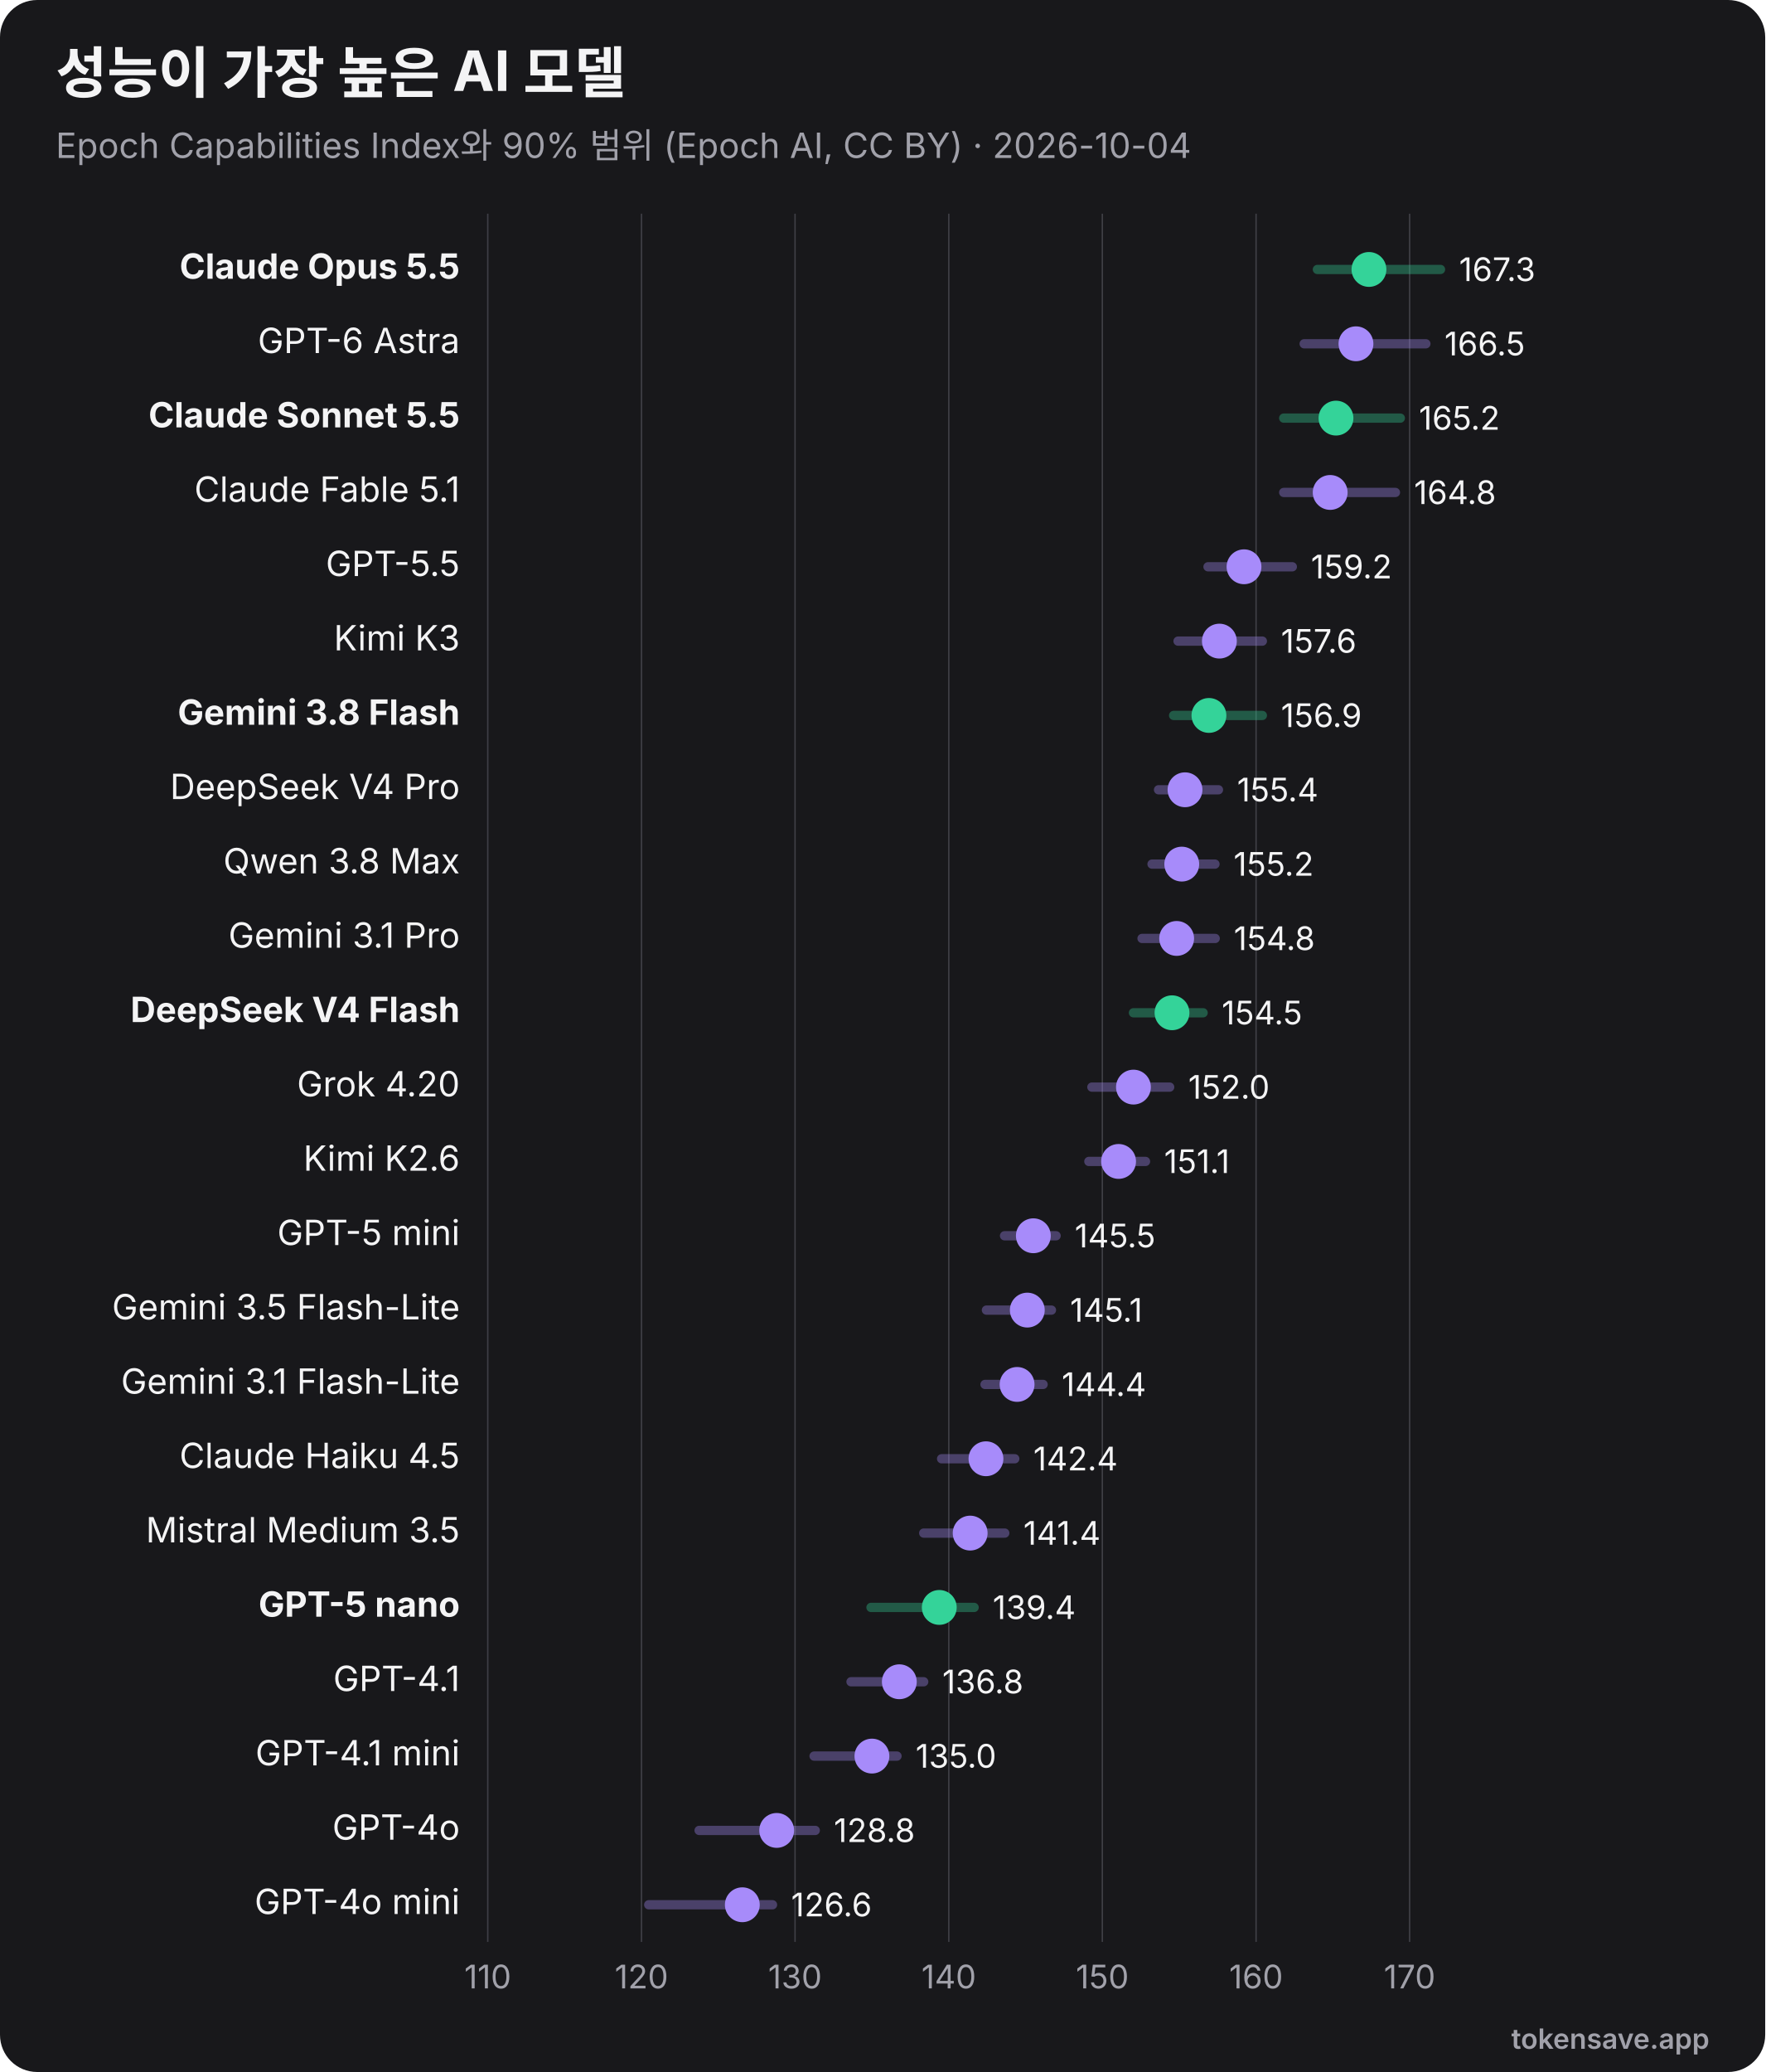
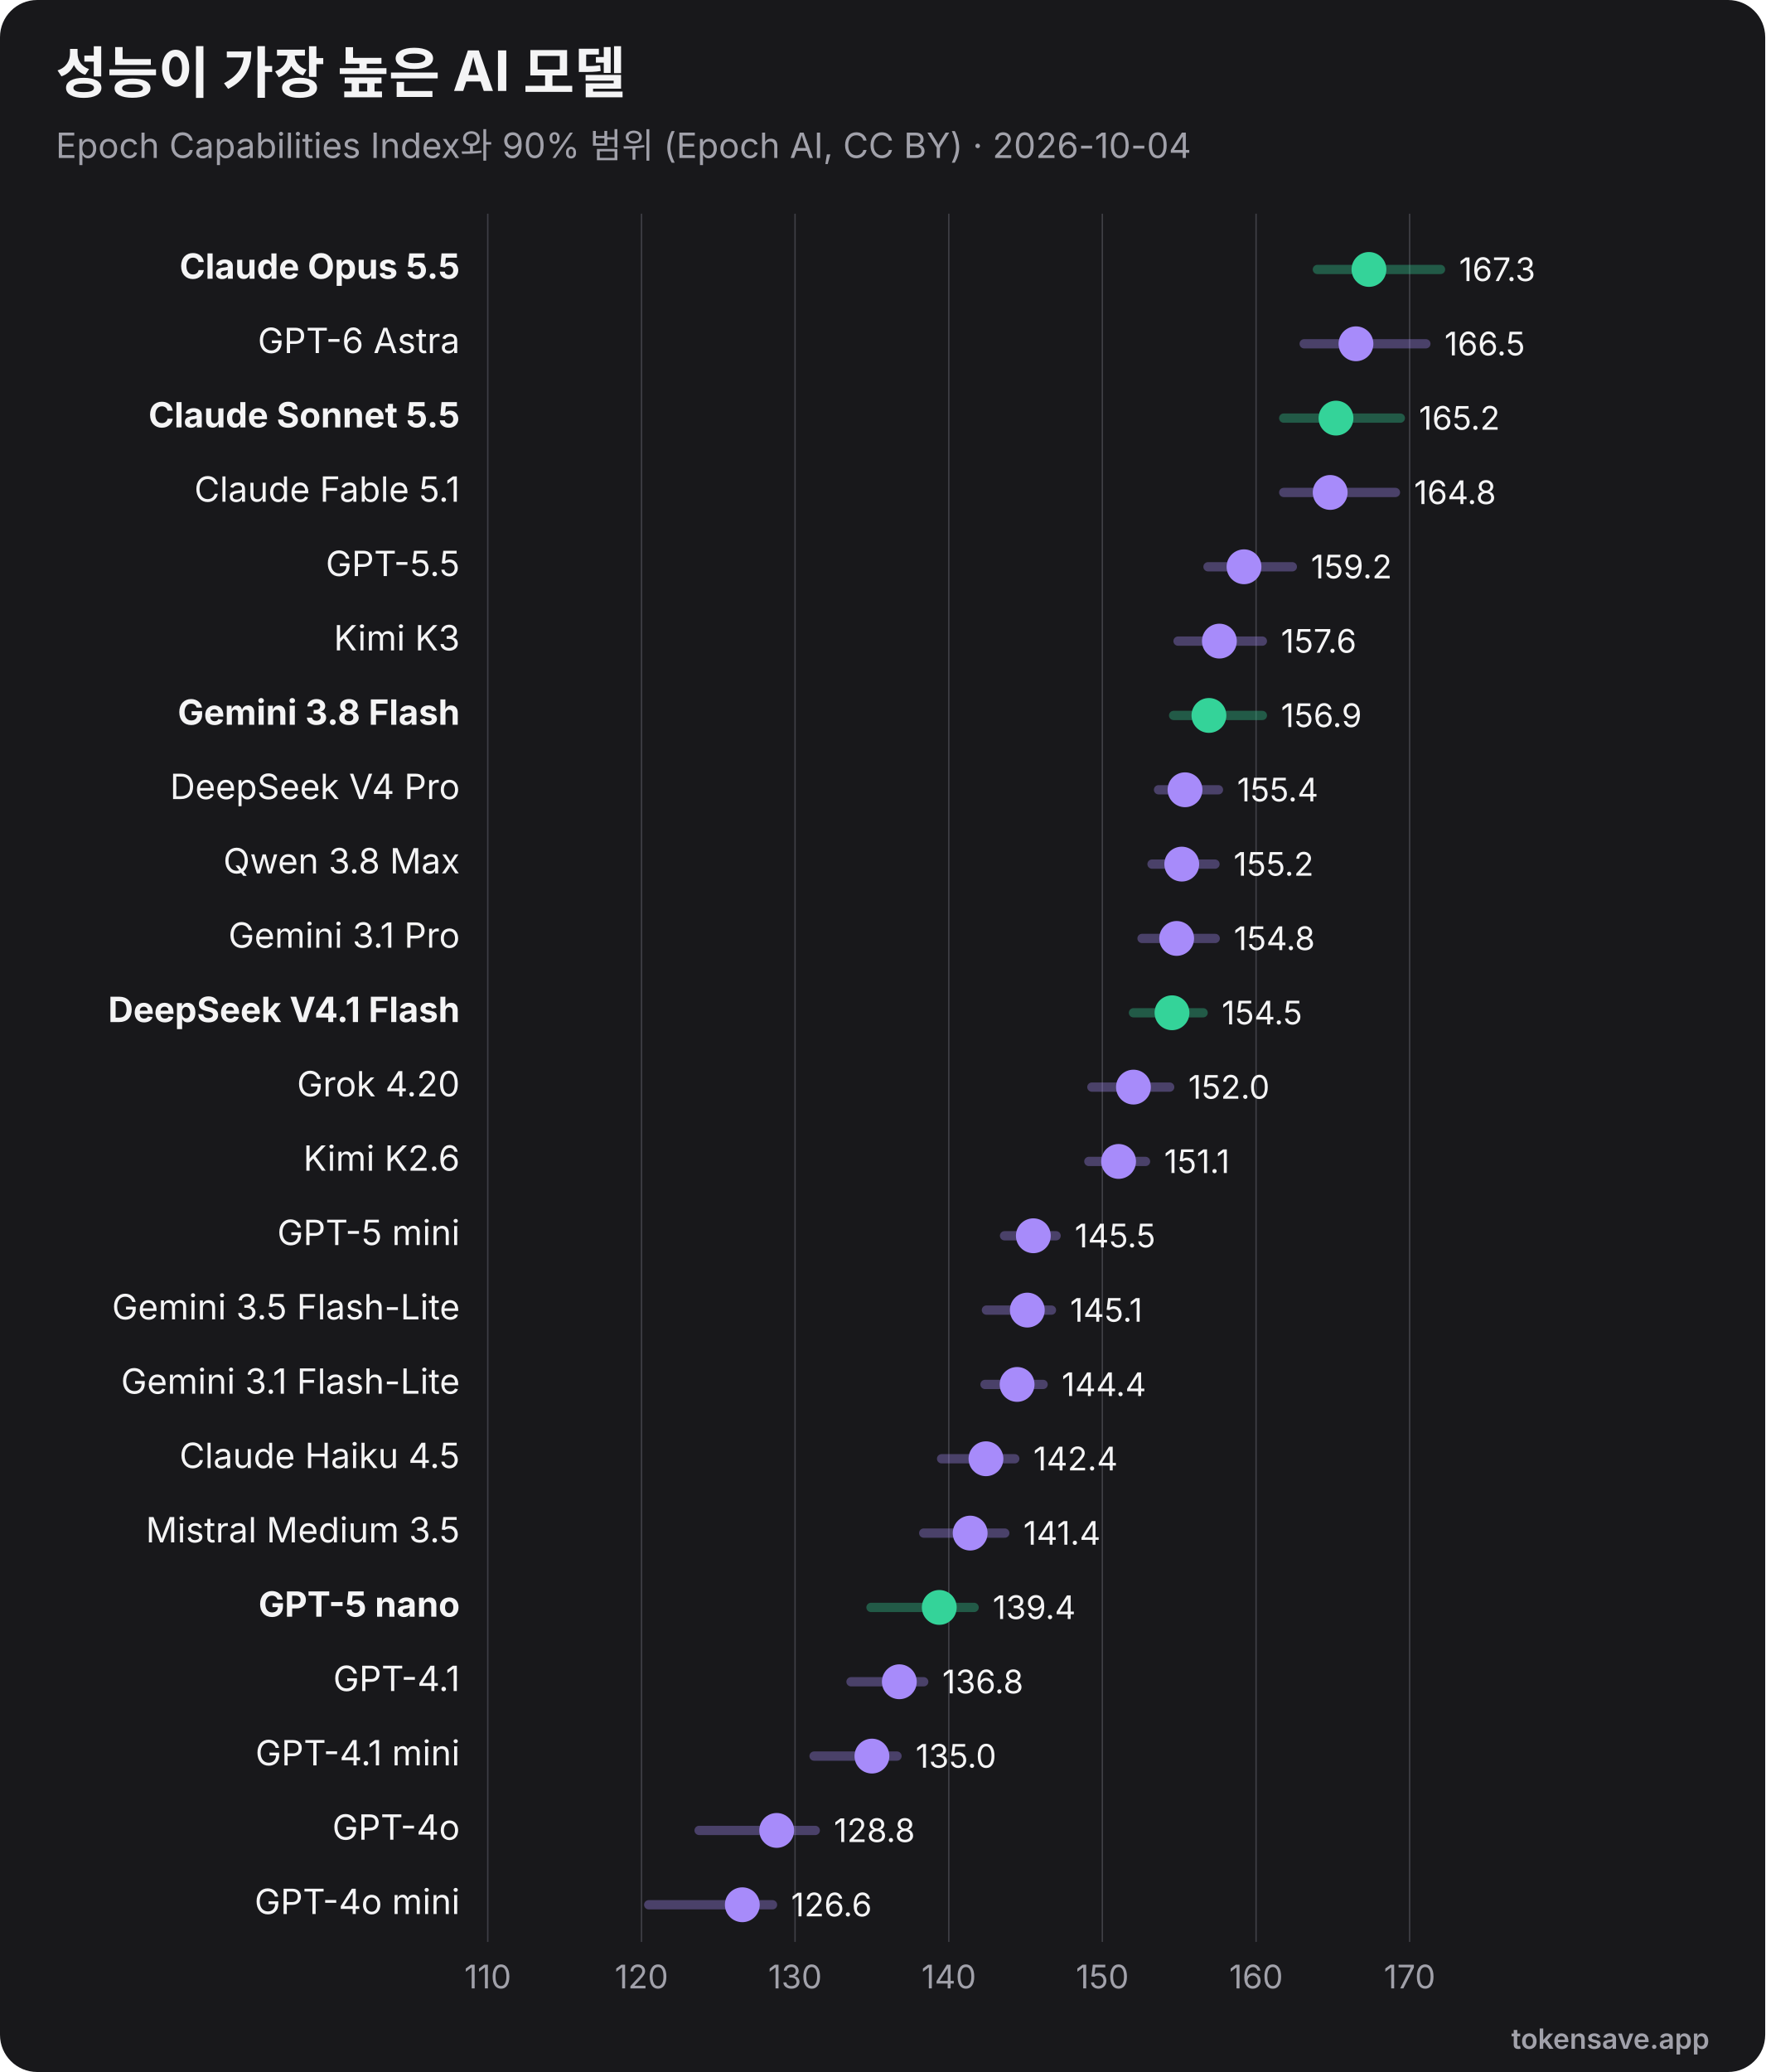
<svg xmlns="http://www.w3.org/2000/svg" viewBox="0 0 760 892" width="760" height="892" role="img" font-family="Inter, 'Segoe UI', Helvetica, Arial, sans-serif">
  <rect width="760" height="892" rx="16" fill="#18181b" />
  <text x="24" y="40" font-size="24" font-weight="700" fill="#f4f4f5">성능이 가장 높은 AI 모델</text>
  <text x="24" y="68" font-size="15" fill="#a1a1aa">Epoch Capabilities Index와 90% 범위 (Epoch AI, CC BY) · 2026-10-04</text>
  <line x1="210.0" y1="92" x2="210.0" y2="836" stroke="#3f3f46" stroke-width="0.6" />
  <text x="210.0" y="856" text-anchor="middle" font-size="14" fill="#a1a1aa">110</text>
  <line x1="276.2" y1="92" x2="276.2" y2="836" stroke="#3f3f46" stroke-width="0.6" />
  <text x="276.2" y="856" text-anchor="middle" font-size="14" fill="#a1a1aa">120</text>
  <line x1="342.3" y1="92" x2="342.3" y2="836" stroke="#3f3f46" stroke-width="0.6" />
  <text x="342.3" y="856" text-anchor="middle" font-size="14" fill="#a1a1aa">130</text>
  <line x1="408.5" y1="92" x2="408.5" y2="836" stroke="#3f3f46" stroke-width="0.6" />
  <text x="408.5" y="856" text-anchor="middle" font-size="14" fill="#a1a1aa">140</text>
  <line x1="474.6" y1="92" x2="474.6" y2="836" stroke="#3f3f46" stroke-width="0.6" />
  <text x="474.6" y="856" text-anchor="middle" font-size="14" fill="#a1a1aa">150</text>
  <line x1="540.8" y1="92" x2="540.8" y2="836" stroke="#3f3f46" stroke-width="0.6" />
  <text x="540.8" y="856" text-anchor="middle" font-size="14" fill="#a1a1aa">160</text>
  <line x1="606.9" y1="92" x2="606.9" y2="836" stroke="#3f3f46" stroke-width="0.6" />
  <text x="606.9" y="856" text-anchor="middle" font-size="14" fill="#a1a1aa">170</text>
  <text x="198" y="120.0" text-anchor="end" font-size="15" font-weight="700" fill="#f4f4f5">Claude Opus 5.5</text>
  <line x1="567.2" y1="116.0" x2="620.2" y2="116.0" stroke="#34d399" stroke-width="4" opacity="0.35" stroke-linecap="round" />
  <circle cx="589.4" cy="116.0" r="7.5" fill="#34d399" />
  <text x="628.2" y="121.0" font-size="14" fill="#f4f4f5">167.3</text>
  <text x="198" y="152.0" text-anchor="end" font-size="15" font-weight="400" fill="#f4f4f5">GPT-6 Astra</text>
  <line x1="561.5" y1="148.0" x2="613.9" y2="148.0" stroke="#a78bfa" stroke-width="4" opacity="0.35" stroke-linecap="round" />
  <circle cx="583.8" cy="148.0" r="7.5" fill="#a78bfa" />
  <text x="621.9" y="153.0" font-size="14" fill="#f4f4f5">166.5</text>
  <text x="198" y="184.0" text-anchor="end" font-size="15" font-weight="700" fill="#f4f4f5">Claude Sonnet 5.5</text>
  <line x1="552.7" y1="180.0" x2="602.9" y2="180.0" stroke="#34d399" stroke-width="4" opacity="0.35" stroke-linecap="round" />
  <circle cx="575.2" cy="180.0" r="7.5" fill="#34d399" />
  <text x="610.9" y="185.0" font-size="14" fill="#f4f4f5">165.2</text>
  <text x="198" y="216.0" text-anchor="end" font-size="15" font-weight="400" fill="#f4f4f5">Claude Fable 5.1</text>
  <line x1="552.7" y1="212.0" x2="600.8" y2="212.0" stroke="#a78bfa" stroke-width="4" opacity="0.35" stroke-linecap="round" />
  <circle cx="572.7" cy="212.0" r="7.5" fill="#a78bfa" />
  <text x="608.8" y="217.0" font-size="14" fill="#f4f4f5">164.8</text>
  <text x="198" y="248.0" text-anchor="end" font-size="15" font-weight="400" fill="#f4f4f5">GPT-5.5</text>
  <line x1="520.1" y1="244.0" x2="556.4" y2="244.0" stroke="#a78bfa" stroke-width="4" opacity="0.35" stroke-linecap="round" />
  <circle cx="535.6" cy="244.0" r="7.5" fill="#a78bfa" />
  <text x="564.4" y="249.0" font-size="14" fill="#f4f4f5">159.2</text>
  <text x="198" y="280.0" text-anchor="end" font-size="15" font-weight="400" fill="#f4f4f5">Kimi K3</text>
  <line x1="507.2" y1="276.0" x2="543.5" y2="276.0" stroke="#a78bfa" stroke-width="4" opacity="0.35" stroke-linecap="round" />
  <circle cx="525.0" cy="276.0" r="7.5" fill="#a78bfa" />
  <text x="551.5" y="281.0" font-size="14" fill="#f4f4f5">157.6</text>
  <text x="198" y="312.0" text-anchor="end" font-size="15" font-weight="700" fill="#f4f4f5">Gemini 3.8 Flash</text>
  <line x1="505.3" y1="308.0" x2="543.5" y2="308.0" stroke="#34d399" stroke-width="4" opacity="0.35" stroke-linecap="round" />
  <circle cx="520.5" cy="308.0" r="7.5" fill="#34d399" />
  <text x="551.5" y="313.0" font-size="14" fill="#f4f4f5">156.9</text>
  <text x="198" y="344.0" text-anchor="end" font-size="15" font-weight="400" fill="#f4f4f5">DeepSeek V4 Pro</text>
  <line x1="498.8" y1="340.0" x2="524.6" y2="340.0" stroke="#a78bfa" stroke-width="4" opacity="0.35" stroke-linecap="round" />
  <circle cx="510.2" cy="340.0" r="7.5" fill="#a78bfa" />
  <text x="532.6" y="345.0" font-size="14" fill="#f4f4f5">155.4</text>
  <text x="198" y="376.0" text-anchor="end" font-size="15" font-weight="400" fill="#f4f4f5">Qwen 3.8 Max</text>
  <line x1="496.0" y1="372.0" x2="523.1" y2="372.0" stroke="#a78bfa" stroke-width="4" opacity="0.35" stroke-linecap="round" />
  <circle cx="508.8" cy="372.0" r="7.5" fill="#a78bfa" />
  <text x="531.1" y="377.0" font-size="14" fill="#f4f4f5">155.2</text>
  <text x="198" y="408.0" text-anchor="end" font-size="15" font-weight="400" fill="#f4f4f5">Gemini 3.1 Pro</text>
  <line x1="491.7" y1="404.0" x2="523.2" y2="404.0" stroke="#a78bfa" stroke-width="4" opacity="0.35" stroke-linecap="round" />
  <circle cx="506.6" cy="404.0" r="7.5" fill="#a78bfa" />
  <text x="531.2" y="409.0" font-size="14" fill="#f4f4f5">154.8</text>
-   <text x="198" y="440.0" text-anchor="end" font-size="15" font-weight="700" fill="#f4f4f5">DeepSeek V4 Flash</text>
+   <text x="198" y="440.0" text-anchor="end" font-size="15" font-weight="700" fill="#f4f4f5">DeepSeek V4.1 Flash</text>
  <line x1="488.0" y1="436.0" x2="518.0" y2="436.0" stroke="#34d399" stroke-width="4" opacity="0.35" stroke-linecap="round" />
  <circle cx="504.6" cy="436.0" r="7.5" fill="#34d399" />
  <text x="526.0" y="441.0" font-size="14" fill="#f4f4f5">154.5</text>
  <text x="198" y="472.0" text-anchor="end" font-size="15" font-weight="400" fill="#f4f4f5">Grok 4.20</text>
  <line x1="470.1" y1="468.0" x2="503.6" y2="468.0" stroke="#a78bfa" stroke-width="4" opacity="0.35" stroke-linecap="round" />
  <circle cx="488.0" cy="468.0" r="7.5" fill="#a78bfa" />
  <text x="511.6" y="473.0" font-size="14" fill="#f4f4f5">152.0</text>
  <text x="198" y="504.0" text-anchor="end" font-size="15" font-weight="400" fill="#f4f4f5">Kimi K2.6</text>
  <line x1="468.8" y1="500.0" x2="493.2" y2="500.0" stroke="#a78bfa" stroke-width="4" opacity="0.35" stroke-linecap="round" />
  <circle cx="481.6" cy="500.0" r="7.5" fill="#a78bfa" />
  <text x="501.2" y="505.0" font-size="14" fill="#f4f4f5">151.1</text>
  <text x="198" y="536.0" text-anchor="end" font-size="15" font-weight="400" fill="#f4f4f5">GPT-5 mini</text>
  <line x1="432.5" y1="532.0" x2="454.7" y2="532.0" stroke="#a78bfa" stroke-width="4" opacity="0.35" stroke-linecap="round" />
  <circle cx="444.9" cy="532.0" r="7.5" fill="#a78bfa" />
  <text x="462.7" y="537.0" font-size="14" fill="#f4f4f5">145.5</text>
  <text x="198" y="568.0" text-anchor="end" font-size="15" font-weight="400" fill="#f4f4f5">Gemini 3.5 Flash-Lite</text>
  <line x1="424.7" y1="564.0" x2="452.7" y2="564.0" stroke="#a78bfa" stroke-width="4" opacity="0.35" stroke-linecap="round" />
  <circle cx="442.3" cy="564.0" r="7.5" fill="#a78bfa" />
  <text x="460.7" y="569.0" font-size="14" fill="#f4f4f5">145.1</text>
  <text x="198" y="600.0" text-anchor="end" font-size="15" font-weight="400" fill="#f4f4f5">Gemini 3.1 Flash-Lite</text>
  <line x1="424.1" y1="596.0" x2="449.1" y2="596.0" stroke="#a78bfa" stroke-width="4" opacity="0.35" stroke-linecap="round" />
  <circle cx="437.9" cy="596.0" r="7.5" fill="#a78bfa" />
  <text x="457.1" y="601.0" font-size="14" fill="#f4f4f5">144.4</text>
  <text x="198" y="632.0" text-anchor="end" font-size="15" font-weight="400" fill="#f4f4f5">Claude Haiku 4.5</text>
  <line x1="405.4" y1="628.0" x2="436.9" y2="628.0" stroke="#a78bfa" stroke-width="4" opacity="0.35" stroke-linecap="round" />
  <circle cx="424.5" cy="628.0" r="7.5" fill="#a78bfa" />
  <text x="444.9" y="633.0" font-size="14" fill="#f4f4f5">142.4</text>
  <text x="198" y="664.0" text-anchor="end" font-size="15" font-weight="400" fill="#f4f4f5">Mistral Medium 3.5</text>
  <line x1="397.7" y1="660.0" x2="432.6" y2="660.0" stroke="#a78bfa" stroke-width="4" opacity="0.35" stroke-linecap="round" />
  <circle cx="417.7" cy="660.0" r="7.5" fill="#a78bfa" />
  <text x="440.6" y="665.0" font-size="14" fill="#f4f4f5">141.4</text>
  <text x="198" y="696.0" text-anchor="end" font-size="15" font-weight="700" fill="#f4f4f5">GPT-5 nano</text>
  <line x1="375.0" y1="692.0" x2="419.4" y2="692.0" stroke="#34d399" stroke-width="4" opacity="0.35" stroke-linecap="round" />
  <circle cx="404.4" cy="692.0" r="7.5" fill="#34d399" />
  <text x="427.4" y="697.0" font-size="14" fill="#f4f4f5">139.4</text>
  <text x="198" y="728.0" text-anchor="end" font-size="15" font-weight="400" fill="#f4f4f5">GPT-4.1</text>
  <line x1="366.4" y1="724.0" x2="397.7" y2="724.0" stroke="#a78bfa" stroke-width="4" opacity="0.35" stroke-linecap="round" />
  <circle cx="387.2" cy="724.0" r="7.5" fill="#a78bfa" />
  <text x="405.7" y="729.0" font-size="14" fill="#f4f4f5">136.8</text>
  <text x="198" y="760.0" text-anchor="end" font-size="15" font-weight="400" fill="#f4f4f5">GPT-4.1 mini</text>
  <line x1="350.5" y1="756.0" x2="386.2" y2="756.0" stroke="#a78bfa" stroke-width="4" opacity="0.35" stroke-linecap="round" />
  <circle cx="375.4" cy="756.0" r="7.5" fill="#a78bfa" />
  <text x="394.2" y="761.0" font-size="14" fill="#f4f4f5">135.0</text>
  <text x="198" y="792.0" text-anchor="end" font-size="15" font-weight="400" fill="#f4f4f5">GPT-4o</text>
  <line x1="301.0" y1="788.0" x2="351.0" y2="788.0" stroke="#a78bfa" stroke-width="4" opacity="0.35" stroke-linecap="round" />
  <circle cx="334.4" cy="788.0" r="7.5" fill="#a78bfa" />
  <text x="359.0" y="793.0" font-size="14" fill="#f4f4f5">128.8</text>
  <text x="198" y="824.0" text-anchor="end" font-size="15" font-weight="400" fill="#f4f4f5">GPT-4o mini</text>
  <line x1="279.3" y1="820.0" x2="332.6" y2="820.0" stroke="#a78bfa" stroke-width="4" opacity="0.35" stroke-linecap="round" />
  <circle cx="319.6" cy="820.0" r="7.5" fill="#a78bfa" />
  <text x="340.6" y="825.0" font-size="14" fill="#f4f4f5">126.6</text>
  <text x="736" y="882" text-anchor="end" font-size="12" font-weight="600" fill="#a1a1aa">tokensave.app</text>
</svg>
